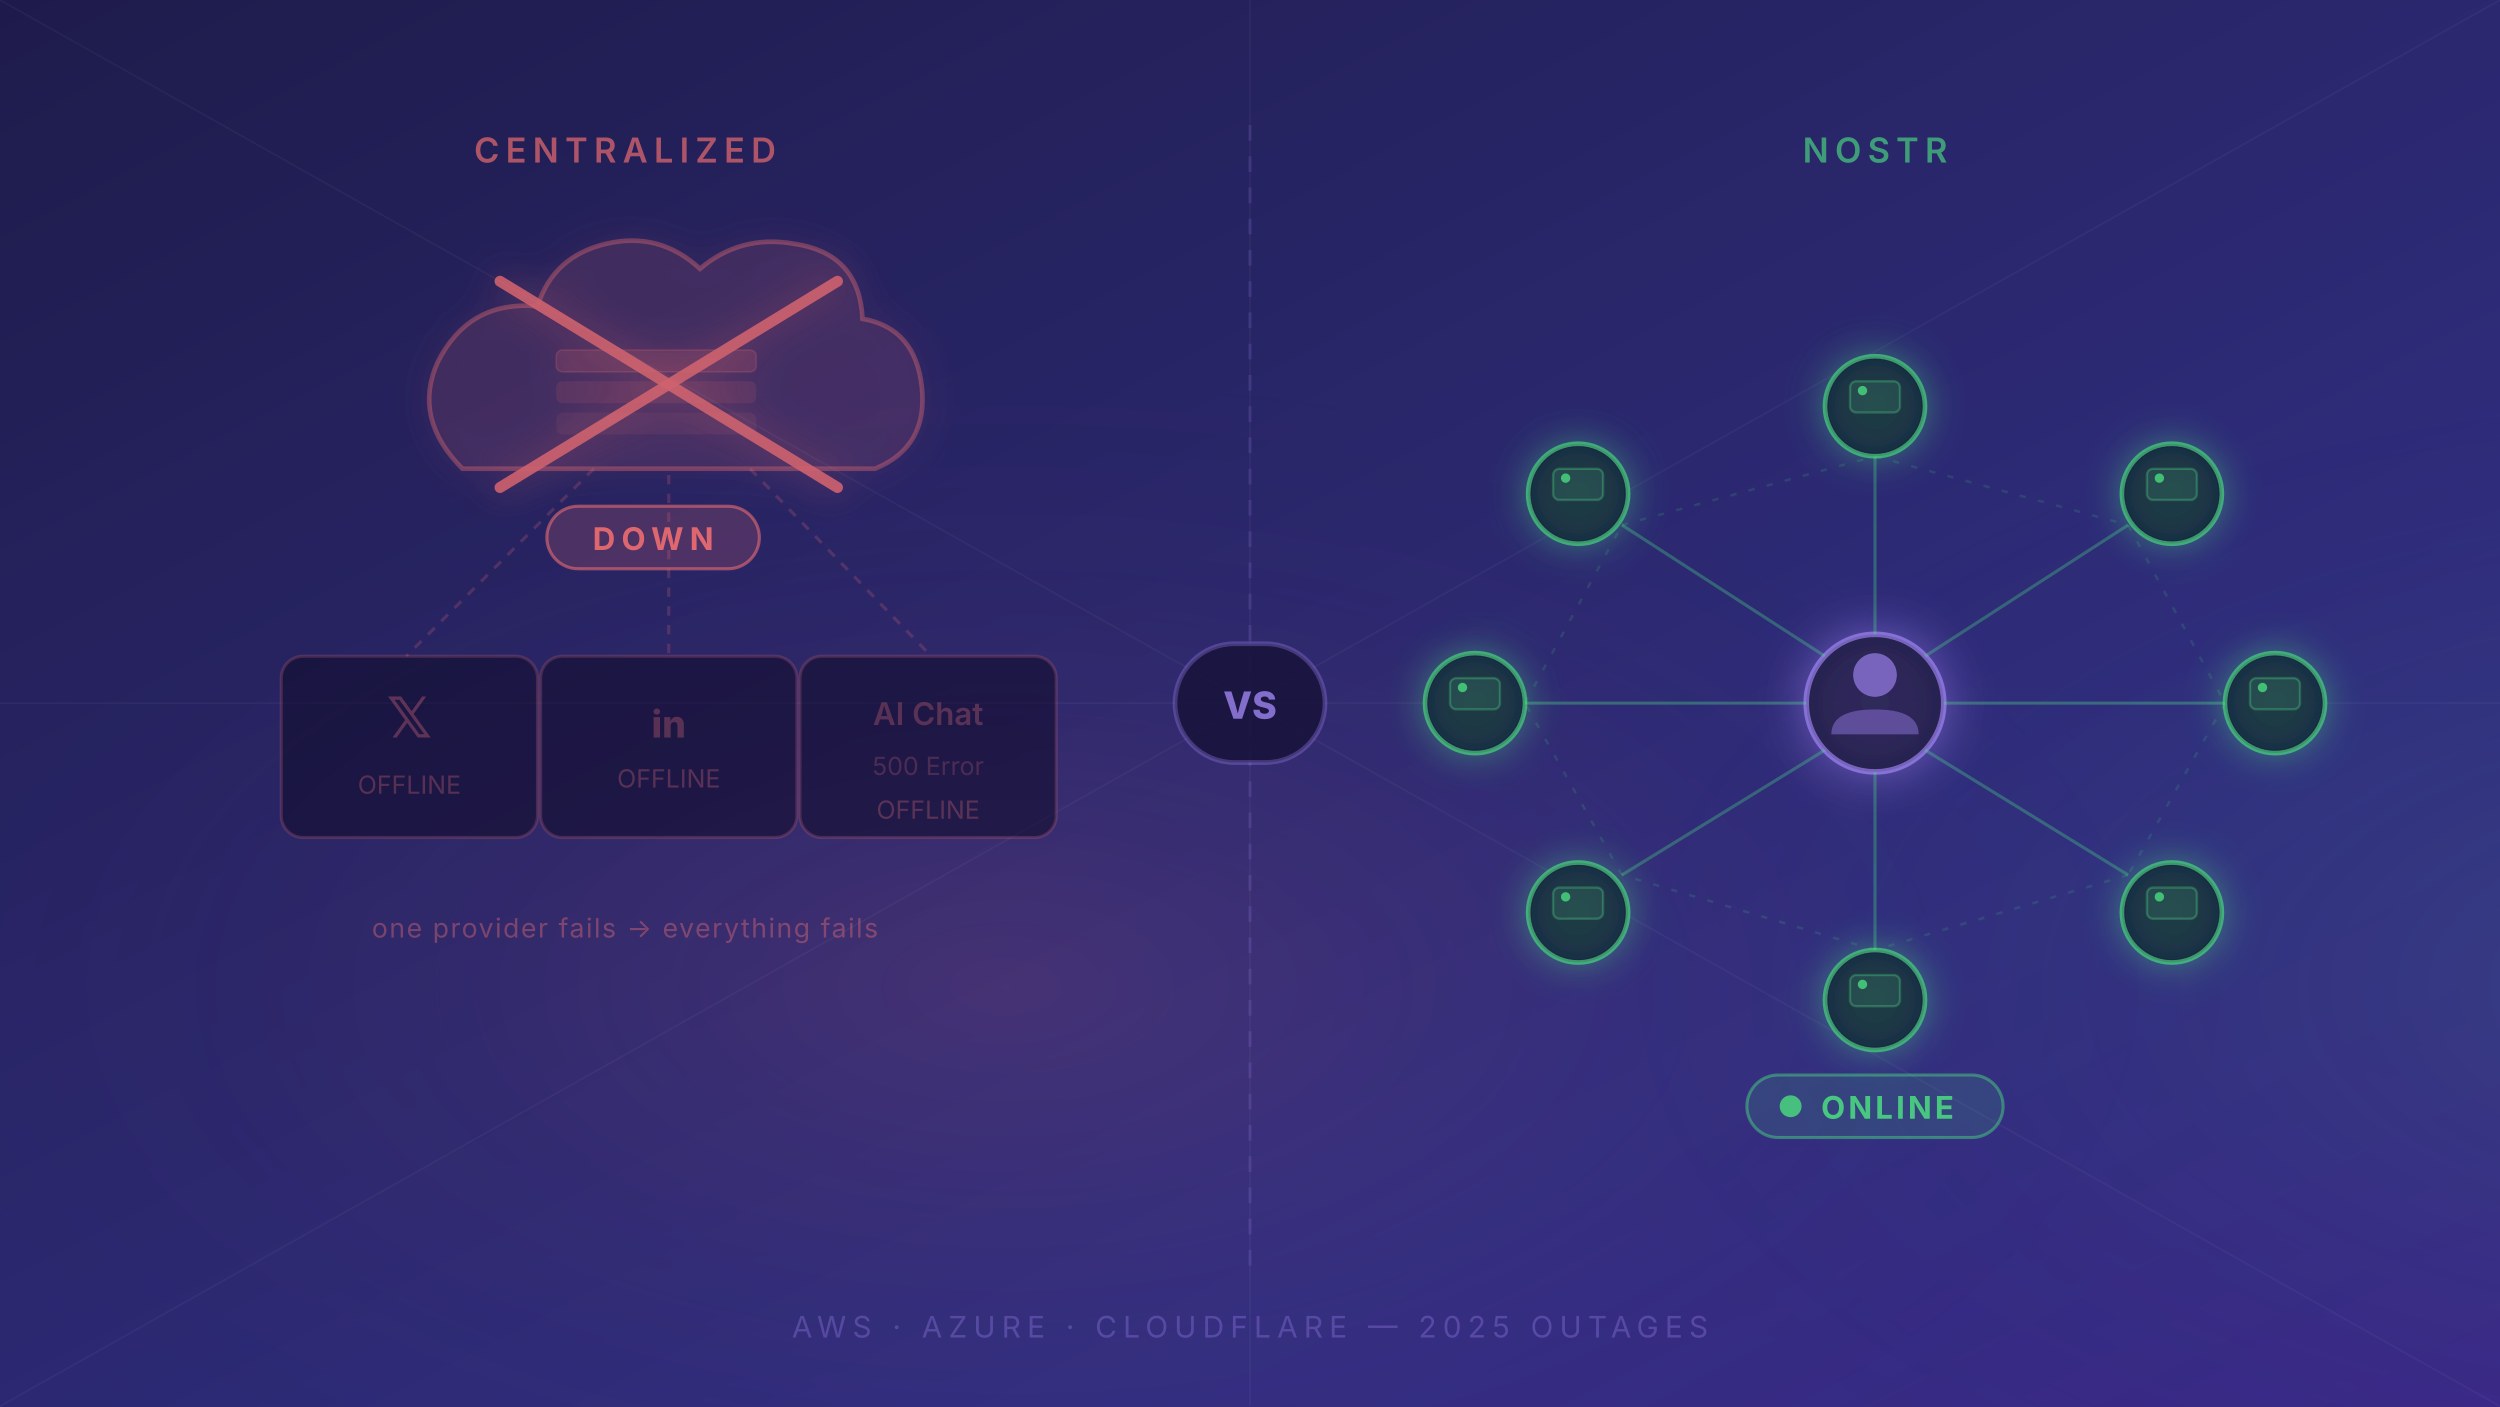
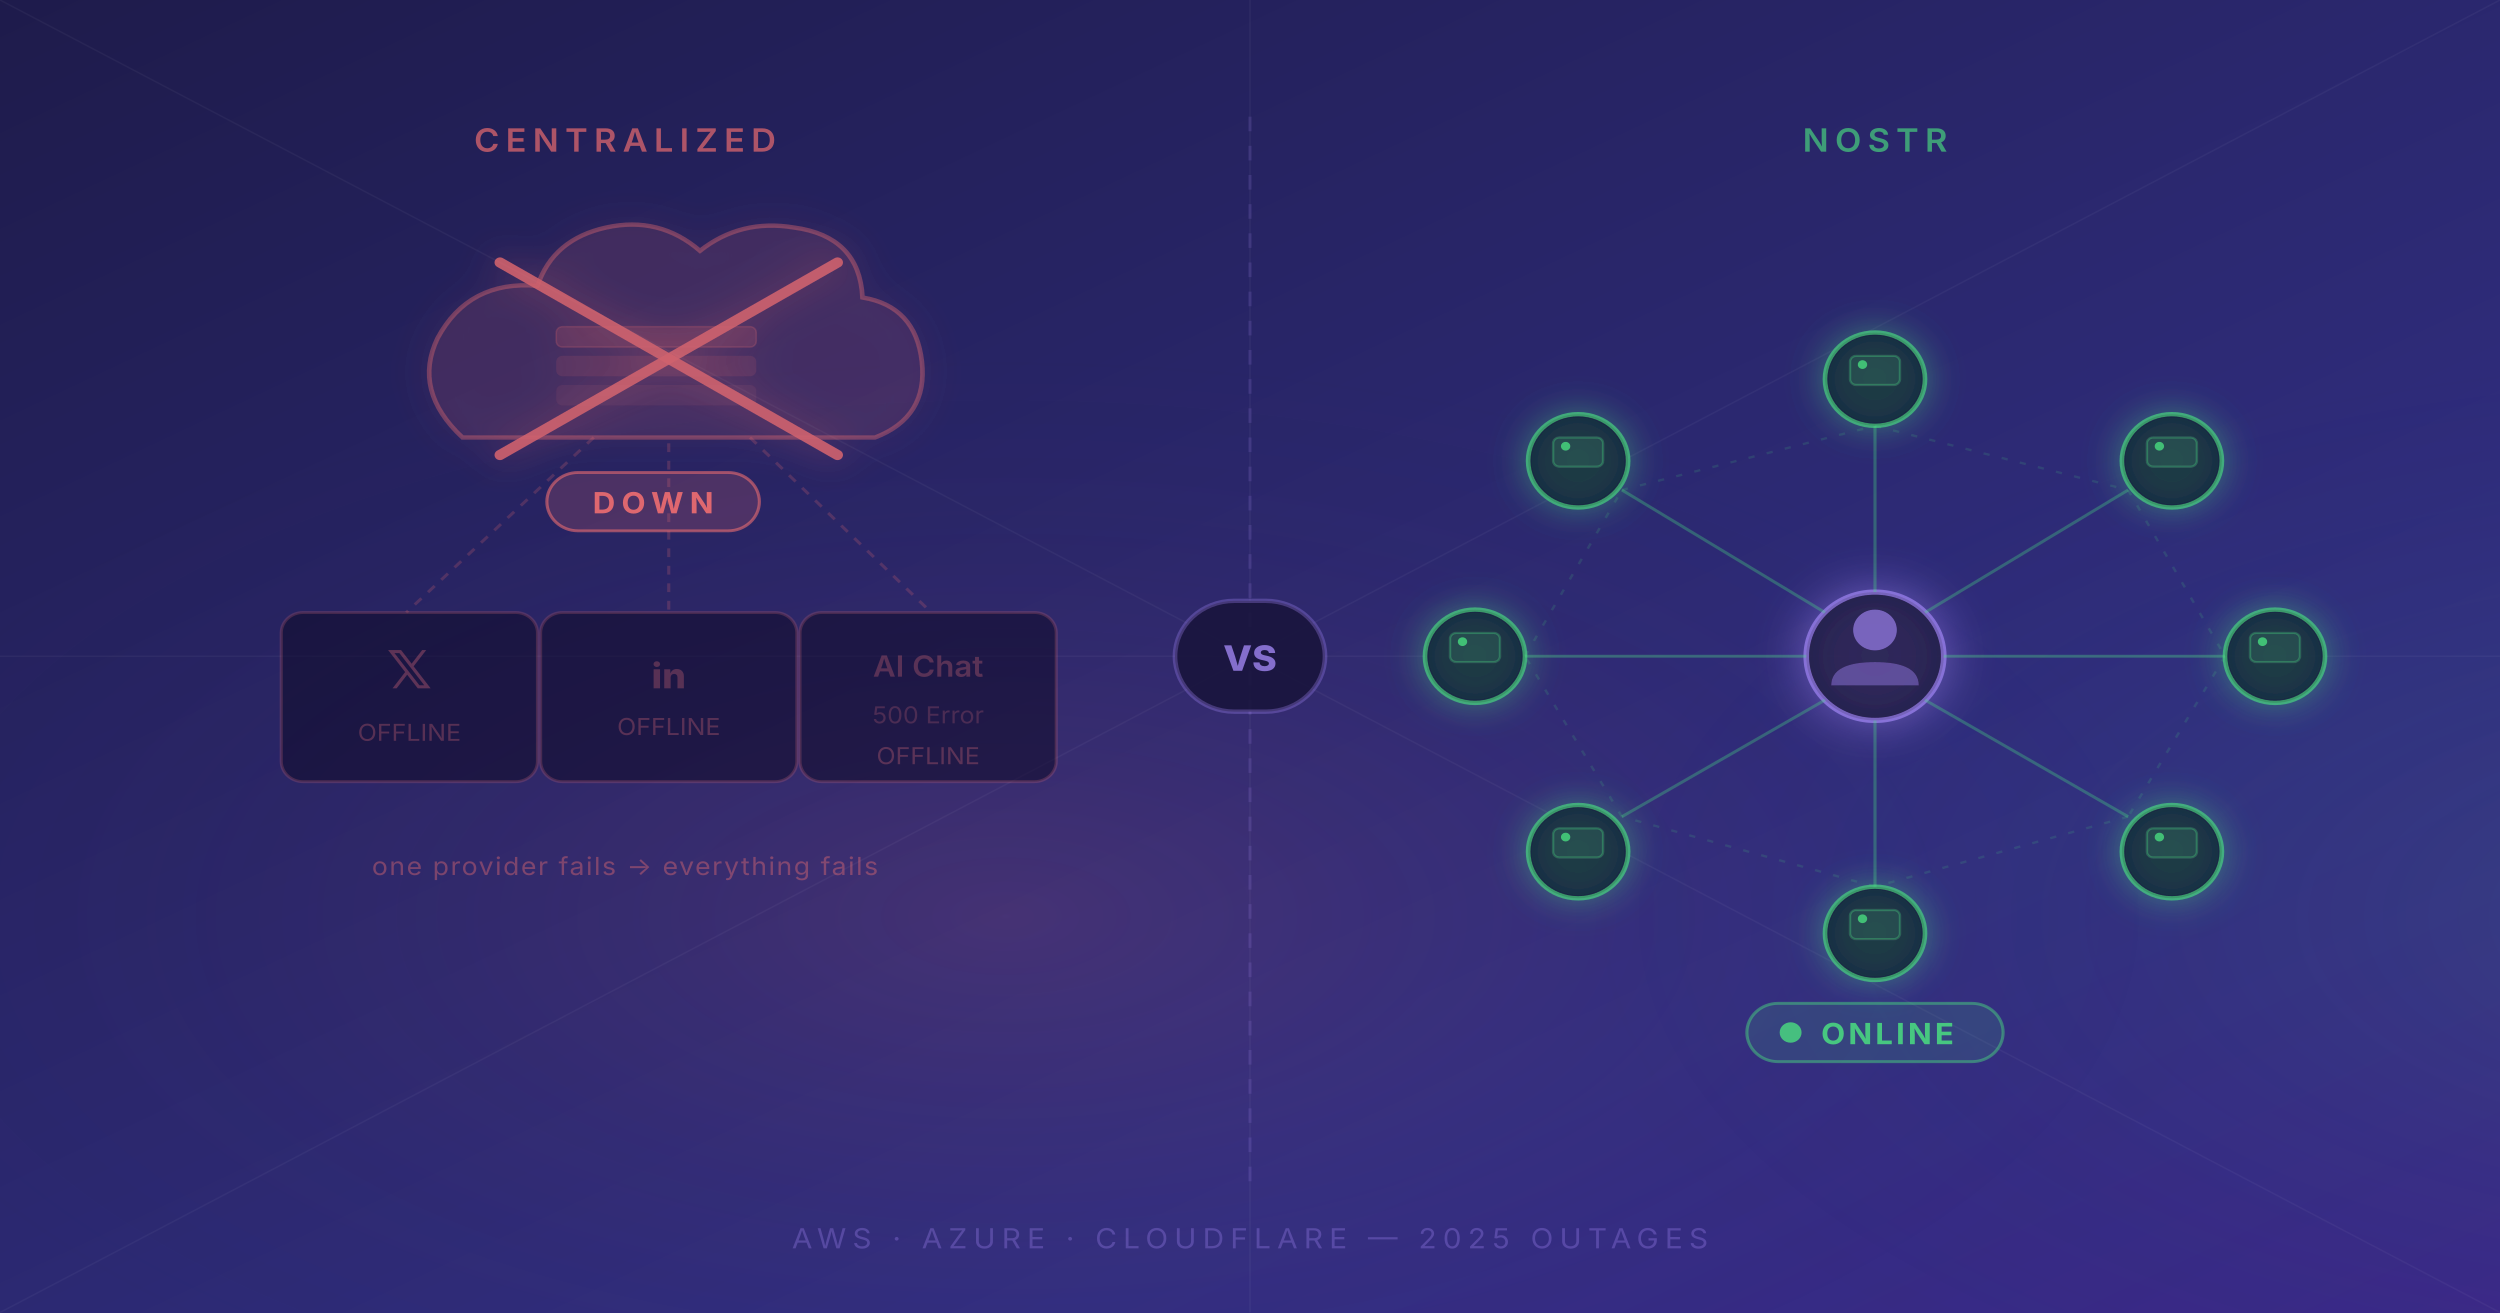
- <svg xmlns="http://www.w3.org/2000/svg" width="800" height="450">
+ <svg xmlns="http://www.w3.org/2000/svg" width="1200" height="630" viewBox="0 0 1200 630">
  <defs>
    <linearGradient id="wnrf-bg" x1="0%" y1="0%" x2="100%" y2="100%">
      <stop offset="0%" style="stop-color:#1e1b4b;stop-opacity:1" />
      <stop offset="50%" style="stop-color:#312e81;stop-opacity:1" />
      <stop offset="100%" style="stop-color:#4c1d95;stop-opacity:1" />
    </linearGradient>
    <radialGradient id="wnrf-glow-left" cx="27%" cy="50%" r="32%">
      <stop offset="0%" style="stop-color:#f87171;stop-opacity:0.12" />
      <stop offset="100%" style="stop-color:#1e1b4b;stop-opacity:0" />
    </radialGradient>
    <radialGradient id="wnrf-glow-right" cx="73%" cy="50%" r="32%">
      <stop offset="0%" style="stop-color:#4ade80;stop-opacity:0.13" />
      <stop offset="100%" style="stop-color:#1e1b4b;stop-opacity:0" />
    </radialGradient>
    <filter id="wnrf-dead" x="-40%" y="-40%" width="180%" height="180%">
      <feDropShadow dx="0" dy="0" stdDeviation="6" flood-color="#f87171" flood-opacity="0.5" />
    </filter>
    <filter id="wnrf-live" x="-40%" y="-40%" width="180%" height="180%">
      <feDropShadow dx="0" dy="0" stdDeviation="6" flood-color="#4ade80" flood-opacity="0.5" />
    </filter>
    <filter id="wnrf-center" x="-50%" y="-50%" width="200%" height="200%">
      <feDropShadow dx="0" dy="0" stdDeviation="8" flood-color="#a78bfa" flood-opacity="0.6" />
    </filter>
  </defs>
-   <rect width="1200" height="630" viewBox="0 0 800 450" fill="url(#wnrf-bg)" />
-   <rect width="1200" height="630" viewBox="0 0 800 450" fill="url(#wnrf-glow-left)" />
-   <rect width="1200" height="630" viewBox="0 0 800 450" fill="url(#wnrf-glow-right)" />
-   <g opacity="0.04" stroke="white" stroke-width="0.5">
-     <line x1="0" y1="0" x2="800" y2="450" />
-     <line x1="800" y1="0" x2="0" y2="450" />
-     <line x1="400" y1="0" x2="400" y2="450" />
-     <line x1="0" y1="225" x2="800" y2="225" />
+   <g transform="scale(1.5, 1.4)">
+     <rect width="1200" height="630" viewBox="0 0 800 450" fill="url(#wnrf-bg)" />
+     <rect width="1200" height="630" viewBox="0 0 800 450" fill="url(#wnrf-glow-left)" />
+     <rect width="1200" height="630" viewBox="0 0 800 450" fill="url(#wnrf-glow-right)" />
+     <g opacity="0.04" stroke="white" stroke-width="0.5">
+       <line x1="0" y1="0" x2="800" y2="450" />
+       <line x1="800" y1="0" x2="0" y2="450" />
+       <line x1="400" y1="0" x2="400" y2="450" />
+       <line x1="0" y1="225" x2="800" y2="225" />
+     </g>
+     <text x="200" y="52" font-family="'Inter', sans-serif" font-size="11" font-weight="600" fill="rgba(248,113,113,0.65)" text-anchor="middle" letter-spacing="2">CENTRALIZED</text>
+     <g filter="url(#wnrf-dead)" opacity="0.8">
+       <path d="M148,150 Q132,134 140,116 Q150,96 172,98 Q177,82 194,78 Q211,74 224,86 Q237,75 254,78 Q275,81 276,102 Q293,105 295,124 Q297,143 280,150 Z" fill="rgba(248,113,113,0.12)" stroke="rgba(248,113,113,0.45)" stroke-width="1.5" />
+       <rect x="178" y="112" width="64" height="7" rx="2" fill="rgba(248,113,113,0.2)" stroke="rgba(248,113,113,0.25)" stroke-width="0.5" />
+       <rect x="178" y="122" width="64" height="7" rx="2" fill="rgba(248,113,113,0.15)" />
+       <rect x="178" y="132" width="64" height="7" rx="2" fill="rgba(248,113,113,0.1)" />
+       <line x1="160" y1="90" x2="268" y2="156" stroke="rgba(248,113,113,0.9)" stroke-width="3.5" stroke-linecap="round" />
+       <line x1="268" y1="90" x2="160" y2="156" stroke="rgba(248,113,113,0.9)" stroke-width="3.5" stroke-linecap="round" />
+     </g>
+     <rect x="175" y="162" width="68" height="20" rx="10" fill="rgba(248,113,113,0.18)" stroke="rgba(248,113,113,0.55)" stroke-width="1" />
+     <text x="209" y="176" font-family="'Inter', sans-serif" font-size="10" font-weight="700" fill="rgba(248,113,113,0.85)" text-anchor="middle" letter-spacing="2">DOWN</text>
+     <line x1="190" y1="150" x2="130" y2="210" stroke="rgba(248,113,113,0.2)" stroke-width="1" stroke-dasharray="3,3" />
+     <line x1="214" y1="152" x2="214" y2="210" stroke="rgba(248,113,113,0.2)" stroke-width="1" stroke-dasharray="3,3" />
+     <line x1="240" y1="150" x2="298" y2="210" stroke="rgba(248,113,113,0.2)" stroke-width="1" stroke-dasharray="3,3" />
+     <g opacity="0.65">
+       <rect x="90" y="210" width="82" height="58" rx="7" fill="rgba(15,10,40,0.85)" stroke="rgba(248,113,113,0.3)" stroke-width="1" />
+       <text x="131" y="236" font-family="'Inter', sans-serif" font-size="18" font-weight="800" fill="rgba(248,113,113,0.45)" text-anchor="middle">𝕏</text>
+       <text x="131" y="254" font-family="'Inter', sans-serif" font-size="8" fill="rgba(248,113,113,0.4)" text-anchor="middle">OFFLINE</text>
+       <rect x="173" y="210" width="82" height="58" rx="7" fill="rgba(15,10,40,0.85)" stroke="rgba(248,113,113,0.3)" stroke-width="1" />
+       <text x="214" y="236" font-family="'Inter', sans-serif" font-size="12" font-weight="800" fill="rgba(248,113,113,0.4)" text-anchor="middle">in</text>
+       <text x="214" y="252" font-family="'Inter', sans-serif" font-size="8" fill="rgba(248,113,113,0.4)" text-anchor="middle">OFFLINE</text>
+       <rect x="256" y="210" width="82" height="58" rx="7" fill="rgba(15,10,40,0.85)" stroke="rgba(248,113,113,0.3)" stroke-width="1" />
+       <text x="297" y="232" font-family="'Inter', sans-serif" font-size="10" font-weight="600" fill="rgba(248,113,113,0.4)" text-anchor="middle">AI Chat</text>
+       <text x="297" y="248" font-family="'Inter', sans-serif" font-size="8" fill="rgba(248,113,113,0.3)" text-anchor="middle">500 Error</text>
+       <text x="297" y="262" font-family="'Inter', sans-serif" font-size="8" fill="rgba(248,113,113,0.4)" text-anchor="middle">OFFLINE</text>
+     </g>
+     <text x="200" y="300" font-family="'Inter', sans-serif" font-size="8.5" fill="rgba(248,113,113,0.38)" text-anchor="middle" letter-spacing="0.5">one provider fails → everything fails</text>
+     <line x1="400" y1="40" x2="400" y2="410" stroke="rgba(167,139,250,0.15)" stroke-width="1" stroke-dasharray="5,5" />
+     <rect x="376" y="206" width="48" height="38" rx="19" fill="rgba(25,20,60,0.9)" stroke="rgba(167,139,250,0.3)" stroke-width="1.5" />
+     <text x="400" y="230" font-family="'Inter', sans-serif" font-size="12" font-weight="800" fill="rgba(167,139,250,0.75)" text-anchor="middle">VS</text>
+     <text x="600" y="52" font-family="'Inter', sans-serif" font-size="11" font-weight="600" fill="rgba(74,222,128,0.65)" text-anchor="middle" letter-spacing="2">NOSTR</text>
+     <g filter="url(#wnrf-center)">
+       <circle cx="600" cy="225" r="22" fill="rgba(25,20,60,0.9)" stroke="rgba(167,139,250,0.65)" stroke-width="1.8" />
+       <circle cx="600" cy="216" r="7" fill="rgba(167,139,250,0.65)" />
+       <path d="M586,235 Q586,227 600,227 Q614,227 614,235" fill="rgba(167,139,250,0.45)" />
+     </g>
+     <g filter="url(#wnrf-live)">
+       <circle cx="600" cy="130" r="16" fill="rgba(25,20,60,0.9)" stroke="rgba(74,222,128,0.65)" stroke-width="1.5" />
+       <rect x="592" y="122" width="16" height="10" rx="2" fill="rgba(74,222,128,0.2)" stroke="rgba(74,222,128,0.35)" stroke-width="0.8" />
+       <circle cx="596" cy="125" r="1.5" fill="rgba(74,222,128,0.8)" />
+       <circle cx="695" cy="158" r="16" fill="rgba(25,20,60,0.9)" stroke="rgba(74,222,128,0.65)" stroke-width="1.5" />
+       <rect x="687" y="150" width="16" height="10" rx="2" fill="rgba(74,222,128,0.2)" stroke="rgba(74,222,128,0.35)" stroke-width="0.8" />
+       <circle cx="691" cy="153" r="1.5" fill="rgba(74,222,128,0.8)" />
+       <circle cx="728" cy="225" r="16" fill="rgba(25,20,60,0.9)" stroke="rgba(74,222,128,0.65)" stroke-width="1.5" />
+       <rect x="720" y="217" width="16" height="10" rx="2" fill="rgba(74,222,128,0.2)" stroke="rgba(74,222,128,0.35)" stroke-width="0.8" />
+       <circle cx="724" cy="220" r="1.5" fill="rgba(74,222,128,0.8)" />
+       <circle cx="695" cy="292" r="16" fill="rgba(25,20,60,0.9)" stroke="rgba(74,222,128,0.65)" stroke-width="1.5" />
+       <rect x="687" y="284" width="16" height="10" rx="2" fill="rgba(74,222,128,0.2)" stroke="rgba(74,222,128,0.35)" stroke-width="0.8" />
+       <circle cx="691" cy="287" r="1.5" fill="rgba(74,222,128,0.8)" />
+       <circle cx="600" cy="320" r="16" fill="rgba(25,20,60,0.9)" stroke="rgba(74,222,128,0.65)" stroke-width="1.5" />
+       <rect x="592" y="312" width="16" height="10" rx="2" fill="rgba(74,222,128,0.2)" stroke="rgba(74,222,128,0.35)" stroke-width="0.8" />
+       <circle cx="596" cy="315" r="1.5" fill="rgba(74,222,128,0.8)" />
+       <circle cx="505" cy="292" r="16" fill="rgba(25,20,60,0.9)" stroke="rgba(74,222,128,0.65)" stroke-width="1.5" />
+       <rect x="497" y="284" width="16" height="10" rx="2" fill="rgba(74,222,128,0.2)" stroke="rgba(74,222,128,0.35)" stroke-width="0.8" />
+       <circle cx="501" cy="287" r="1.5" fill="rgba(74,222,128,0.8)" />
+       <circle cx="472" cy="225" r="16" fill="rgba(25,20,60,0.9)" stroke="rgba(74,222,128,0.65)" stroke-width="1.5" />
+       <rect x="464" y="217" width="16" height="10" rx="2" fill="rgba(74,222,128,0.2)" stroke="rgba(74,222,128,0.35)" stroke-width="0.8" />
+       <circle cx="468" cy="220" r="1.5" fill="rgba(74,222,128,0.8)" />
+       <circle cx="505" cy="158" r="16" fill="rgba(25,20,60,0.9)" stroke="rgba(74,222,128,0.65)" stroke-width="1.5" />
+       <rect x="497" y="150" width="16" height="10" rx="2" fill="rgba(74,222,128,0.2)" stroke="rgba(74,222,128,0.35)" stroke-width="0.8" />
+       <circle cx="501" cy="153" r="1.5" fill="rgba(74,222,128,0.8)" />
+     </g>
+     <g stroke="rgba(74,222,128,0.32)" stroke-width="1">
+       <line x1="600" y1="203" x2="600" y2="146" />
+       <line x1="616" y1="210" x2="681" y2="168" />
+       <line x1="622" y1="225" x2="712" y2="225" />
+       <line x1="616" y1="240" x2="681" y2="280" />
+       <line x1="600" y1="247" x2="600" y2="304" />
+       <line x1="584" y1="240" x2="519" y2="280" />
+       <line x1="578" y1="225" x2="488" y2="225" />
+       <line x1="584" y1="210" x2="519" y2="168" />
+     </g>
+     <g stroke="rgba(74,222,128,0.14)" stroke-width="0.8" stroke-dasharray="2,4">
+       <line x1="600" y1="146" x2="681" y2="168" />
+       <line x1="681" y1="168" x2="712" y2="225" />
+       <line x1="712" y1="225" x2="681" y2="280" />
+       <line x1="681" y1="280" x2="600" y2="304" />
+       <line x1="600" y1="304" x2="519" y2="280" />
+       <line x1="519" y1="280" x2="488" y2="225" />
+       <line x1="488" y1="225" x2="519" y2="168" />
+       <line x1="519" y1="168" x2="600" y2="146" />
+     </g>
+     <rect x="559" y="344" width="82" height="20" rx="10" fill="rgba(74,222,128,0.13)" stroke="rgba(74,222,128,0.45)" stroke-width="1" />
+     <circle cx="573" cy="354" r="3.5" fill="rgba(74,222,128,0.8)" />
+     <text x="604" y="358" font-family="'Inter', sans-serif" font-size="10" font-weight="700" fill="rgba(74,222,128,0.85)" text-anchor="middle" letter-spacing="1">ONLINE</text>
+     <text x="400" y="428" font-family="'Inter', sans-serif" font-size="9.5" fill="rgba(167,139,250,0.3)" text-anchor="middle" letter-spacing="2">AWS · AZURE · CLOUDFLARE — 2025 OUTAGES</text>
  </g>
-   <text x="200" y="52" font-family="'Inter', sans-serif" font-size="11" font-weight="600" fill="rgba(248,113,113,0.65)" text-anchor="middle" letter-spacing="2">CENTRALIZED</text>
-   <g filter="url(#wnrf-dead)" opacity="0.8">
-     <path d="M148,150 Q132,134 140,116 Q150,96 172,98 Q177,82 194,78 Q211,74 224,86 Q237,75 254,78 Q275,81 276,102 Q293,105 295,124 Q297,143 280,150 Z" fill="rgba(248,113,113,0.12)" stroke="rgba(248,113,113,0.45)" stroke-width="1.5" />
-     <rect x="178" y="112" width="64" height="7" rx="2" fill="rgba(248,113,113,0.2)" stroke="rgba(248,113,113,0.25)" stroke-width="0.5" />
-     <rect x="178" y="122" width="64" height="7" rx="2" fill="rgba(248,113,113,0.15)" />
-     <rect x="178" y="132" width="64" height="7" rx="2" fill="rgba(248,113,113,0.1)" />
-     <line x1="160" y1="90" x2="268" y2="156" stroke="rgba(248,113,113,0.9)" stroke-width="3.5" stroke-linecap="round" />
-     <line x1="268" y1="90" x2="160" y2="156" stroke="rgba(248,113,113,0.9)" stroke-width="3.5" stroke-linecap="round" />
-   </g>
-   <rect x="175" y="162" width="68" height="20" rx="10" fill="rgba(248,113,113,0.18)" stroke="rgba(248,113,113,0.55)" stroke-width="1" />
-   <text x="209" y="176" font-family="'Inter', sans-serif" font-size="10" font-weight="700" fill="rgba(248,113,113,0.85)" text-anchor="middle" letter-spacing="2">DOWN</text>
-   <line x1="190" y1="150" x2="130" y2="210" stroke="rgba(248,113,113,0.2)" stroke-width="1" stroke-dasharray="3,3" />
-   <line x1="214" y1="152" x2="214" y2="210" stroke="rgba(248,113,113,0.2)" stroke-width="1" stroke-dasharray="3,3" />
-   <line x1="240" y1="150" x2="298" y2="210" stroke="rgba(248,113,113,0.2)" stroke-width="1" stroke-dasharray="3,3" />
-   <g opacity="0.65">
-     <rect x="90" y="210" width="82" height="58" rx="7" fill="rgba(15,10,40,0.85)" stroke="rgba(248,113,113,0.3)" stroke-width="1" />
-     <text x="131" y="236" font-family="'Inter', sans-serif" font-size="18" font-weight="800" fill="rgba(248,113,113,0.45)" text-anchor="middle">𝕏</text>
-     <text x="131" y="254" font-family="'Inter', sans-serif" font-size="8" fill="rgba(248,113,113,0.4)" text-anchor="middle">OFFLINE</text>
-     <rect x="173" y="210" width="82" height="58" rx="7" fill="rgba(15,10,40,0.85)" stroke="rgba(248,113,113,0.3)" stroke-width="1" />
-     <text x="214" y="236" font-family="'Inter', sans-serif" font-size="12" font-weight="800" fill="rgba(248,113,113,0.4)" text-anchor="middle">in</text>
-     <text x="214" y="252" font-family="'Inter', sans-serif" font-size="8" fill="rgba(248,113,113,0.4)" text-anchor="middle">OFFLINE</text>
-     <rect x="256" y="210" width="82" height="58" rx="7" fill="rgba(15,10,40,0.85)" stroke="rgba(248,113,113,0.3)" stroke-width="1" />
-     <text x="297" y="232" font-family="'Inter', sans-serif" font-size="10" font-weight="600" fill="rgba(248,113,113,0.4)" text-anchor="middle">AI Chat</text>
-     <text x="297" y="248" font-family="'Inter', sans-serif" font-size="8" fill="rgba(248,113,113,0.3)" text-anchor="middle">500 Error</text>
-     <text x="297" y="262" font-family="'Inter', sans-serif" font-size="8" fill="rgba(248,113,113,0.4)" text-anchor="middle">OFFLINE</text>
-   </g>
-   <text x="200" y="300" font-family="'Inter', sans-serif" font-size="8.5" fill="rgba(248,113,113,0.38)" text-anchor="middle" letter-spacing="0.5">one provider fails → everything fails</text>
-   <line x1="400" y1="40" x2="400" y2="410" stroke="rgba(167,139,250,0.15)" stroke-width="1" stroke-dasharray="5,5" />
-   <rect x="376" y="206" width="48" height="38" rx="19" fill="rgba(25,20,60,0.9)" stroke="rgba(167,139,250,0.3)" stroke-width="1.5" />
-   <text x="400" y="230" font-family="'Inter', sans-serif" font-size="12" font-weight="800" fill="rgba(167,139,250,0.75)" text-anchor="middle">VS</text>
-   <text x="600" y="52" font-family="'Inter', sans-serif" font-size="11" font-weight="600" fill="rgba(74,222,128,0.65)" text-anchor="middle" letter-spacing="2">NOSTR</text>
-   <g filter="url(#wnrf-center)">
-     <circle cx="600" cy="225" r="22" fill="rgba(25,20,60,0.9)" stroke="rgba(167,139,250,0.65)" stroke-width="1.8" />
-     <circle cx="600" cy="216" r="7" fill="rgba(167,139,250,0.65)" />
-     <path d="M586,235 Q586,227 600,227 Q614,227 614,235" fill="rgba(167,139,250,0.45)" />
-   </g>
-   <g filter="url(#wnrf-live)">
-     <circle cx="600" cy="130" r="16" fill="rgba(25,20,60,0.9)" stroke="rgba(74,222,128,0.65)" stroke-width="1.5" />
-     <rect x="592" y="122" width="16" height="10" rx="2" fill="rgba(74,222,128,0.2)" stroke="rgba(74,222,128,0.35)" stroke-width="0.8" />
-     <circle cx="596" cy="125" r="1.5" fill="rgba(74,222,128,0.8)" />
-     <circle cx="695" cy="158" r="16" fill="rgba(25,20,60,0.9)" stroke="rgba(74,222,128,0.65)" stroke-width="1.5" />
-     <rect x="687" y="150" width="16" height="10" rx="2" fill="rgba(74,222,128,0.2)" stroke="rgba(74,222,128,0.35)" stroke-width="0.8" />
-     <circle cx="691" cy="153" r="1.5" fill="rgba(74,222,128,0.8)" />
-     <circle cx="728" cy="225" r="16" fill="rgba(25,20,60,0.9)" stroke="rgba(74,222,128,0.65)" stroke-width="1.5" />
-     <rect x="720" y="217" width="16" height="10" rx="2" fill="rgba(74,222,128,0.2)" stroke="rgba(74,222,128,0.35)" stroke-width="0.8" />
-     <circle cx="724" cy="220" r="1.5" fill="rgba(74,222,128,0.8)" />
-     <circle cx="695" cy="292" r="16" fill="rgba(25,20,60,0.9)" stroke="rgba(74,222,128,0.65)" stroke-width="1.5" />
-     <rect x="687" y="284" width="16" height="10" rx="2" fill="rgba(74,222,128,0.2)" stroke="rgba(74,222,128,0.35)" stroke-width="0.8" />
-     <circle cx="691" cy="287" r="1.5" fill="rgba(74,222,128,0.8)" />
-     <circle cx="600" cy="320" r="16" fill="rgba(25,20,60,0.9)" stroke="rgba(74,222,128,0.65)" stroke-width="1.5" />
-     <rect x="592" y="312" width="16" height="10" rx="2" fill="rgba(74,222,128,0.2)" stroke="rgba(74,222,128,0.35)" stroke-width="0.8" />
-     <circle cx="596" cy="315" r="1.5" fill="rgba(74,222,128,0.8)" />
-     <circle cx="505" cy="292" r="16" fill="rgba(25,20,60,0.9)" stroke="rgba(74,222,128,0.65)" stroke-width="1.5" />
-     <rect x="497" y="284" width="16" height="10" rx="2" fill="rgba(74,222,128,0.2)" stroke="rgba(74,222,128,0.35)" stroke-width="0.8" />
-     <circle cx="501" cy="287" r="1.5" fill="rgba(74,222,128,0.8)" />
-     <circle cx="472" cy="225" r="16" fill="rgba(25,20,60,0.9)" stroke="rgba(74,222,128,0.65)" stroke-width="1.5" />
-     <rect x="464" y="217" width="16" height="10" rx="2" fill="rgba(74,222,128,0.2)" stroke="rgba(74,222,128,0.35)" stroke-width="0.8" />
-     <circle cx="468" cy="220" r="1.5" fill="rgba(74,222,128,0.8)" />
-     <circle cx="505" cy="158" r="16" fill="rgba(25,20,60,0.9)" stroke="rgba(74,222,128,0.65)" stroke-width="1.5" />
-     <rect x="497" y="150" width="16" height="10" rx="2" fill="rgba(74,222,128,0.2)" stroke="rgba(74,222,128,0.35)" stroke-width="0.8" />
-     <circle cx="501" cy="153" r="1.5" fill="rgba(74,222,128,0.8)" />
-   </g>
-   <g stroke="rgba(74,222,128,0.32)" stroke-width="1">
-     <line x1="600" y1="203" x2="600" y2="146" />
-     <line x1="616" y1="210" x2="681" y2="168" />
-     <line x1="622" y1="225" x2="712" y2="225" />
-     <line x1="616" y1="240" x2="681" y2="280" />
-     <line x1="600" y1="247" x2="600" y2="304" />
-     <line x1="584" y1="240" x2="519" y2="280" />
-     <line x1="578" y1="225" x2="488" y2="225" />
-     <line x1="584" y1="210" x2="519" y2="168" />
-   </g>
-   <g stroke="rgba(74,222,128,0.14)" stroke-width="0.8" stroke-dasharray="2,4">
-     <line x1="600" y1="146" x2="681" y2="168" />
-     <line x1="681" y1="168" x2="712" y2="225" />
-     <line x1="712" y1="225" x2="681" y2="280" />
-     <line x1="681" y1="280" x2="600" y2="304" />
-     <line x1="600" y1="304" x2="519" y2="280" />
-     <line x1="519" y1="280" x2="488" y2="225" />
-     <line x1="488" y1="225" x2="519" y2="168" />
-     <line x1="519" y1="168" x2="600" y2="146" />
-   </g>
-   <rect x="559" y="344" width="82" height="20" rx="10" fill="rgba(74,222,128,0.13)" stroke="rgba(74,222,128,0.45)" stroke-width="1" />
-   <circle cx="573" cy="354" r="3.5" fill="rgba(74,222,128,0.8)" />
-   <text x="604" y="358" font-family="'Inter', sans-serif" font-size="10" font-weight="700" fill="rgba(74,222,128,0.85)" text-anchor="middle" letter-spacing="1">ONLINE</text>
-   <text x="400" y="428" font-family="'Inter', sans-serif" font-size="9.5" fill="rgba(167,139,250,0.3)" text-anchor="middle" letter-spacing="2">AWS · AZURE · CLOUDFLARE — 2025 OUTAGES</text>
</svg>
